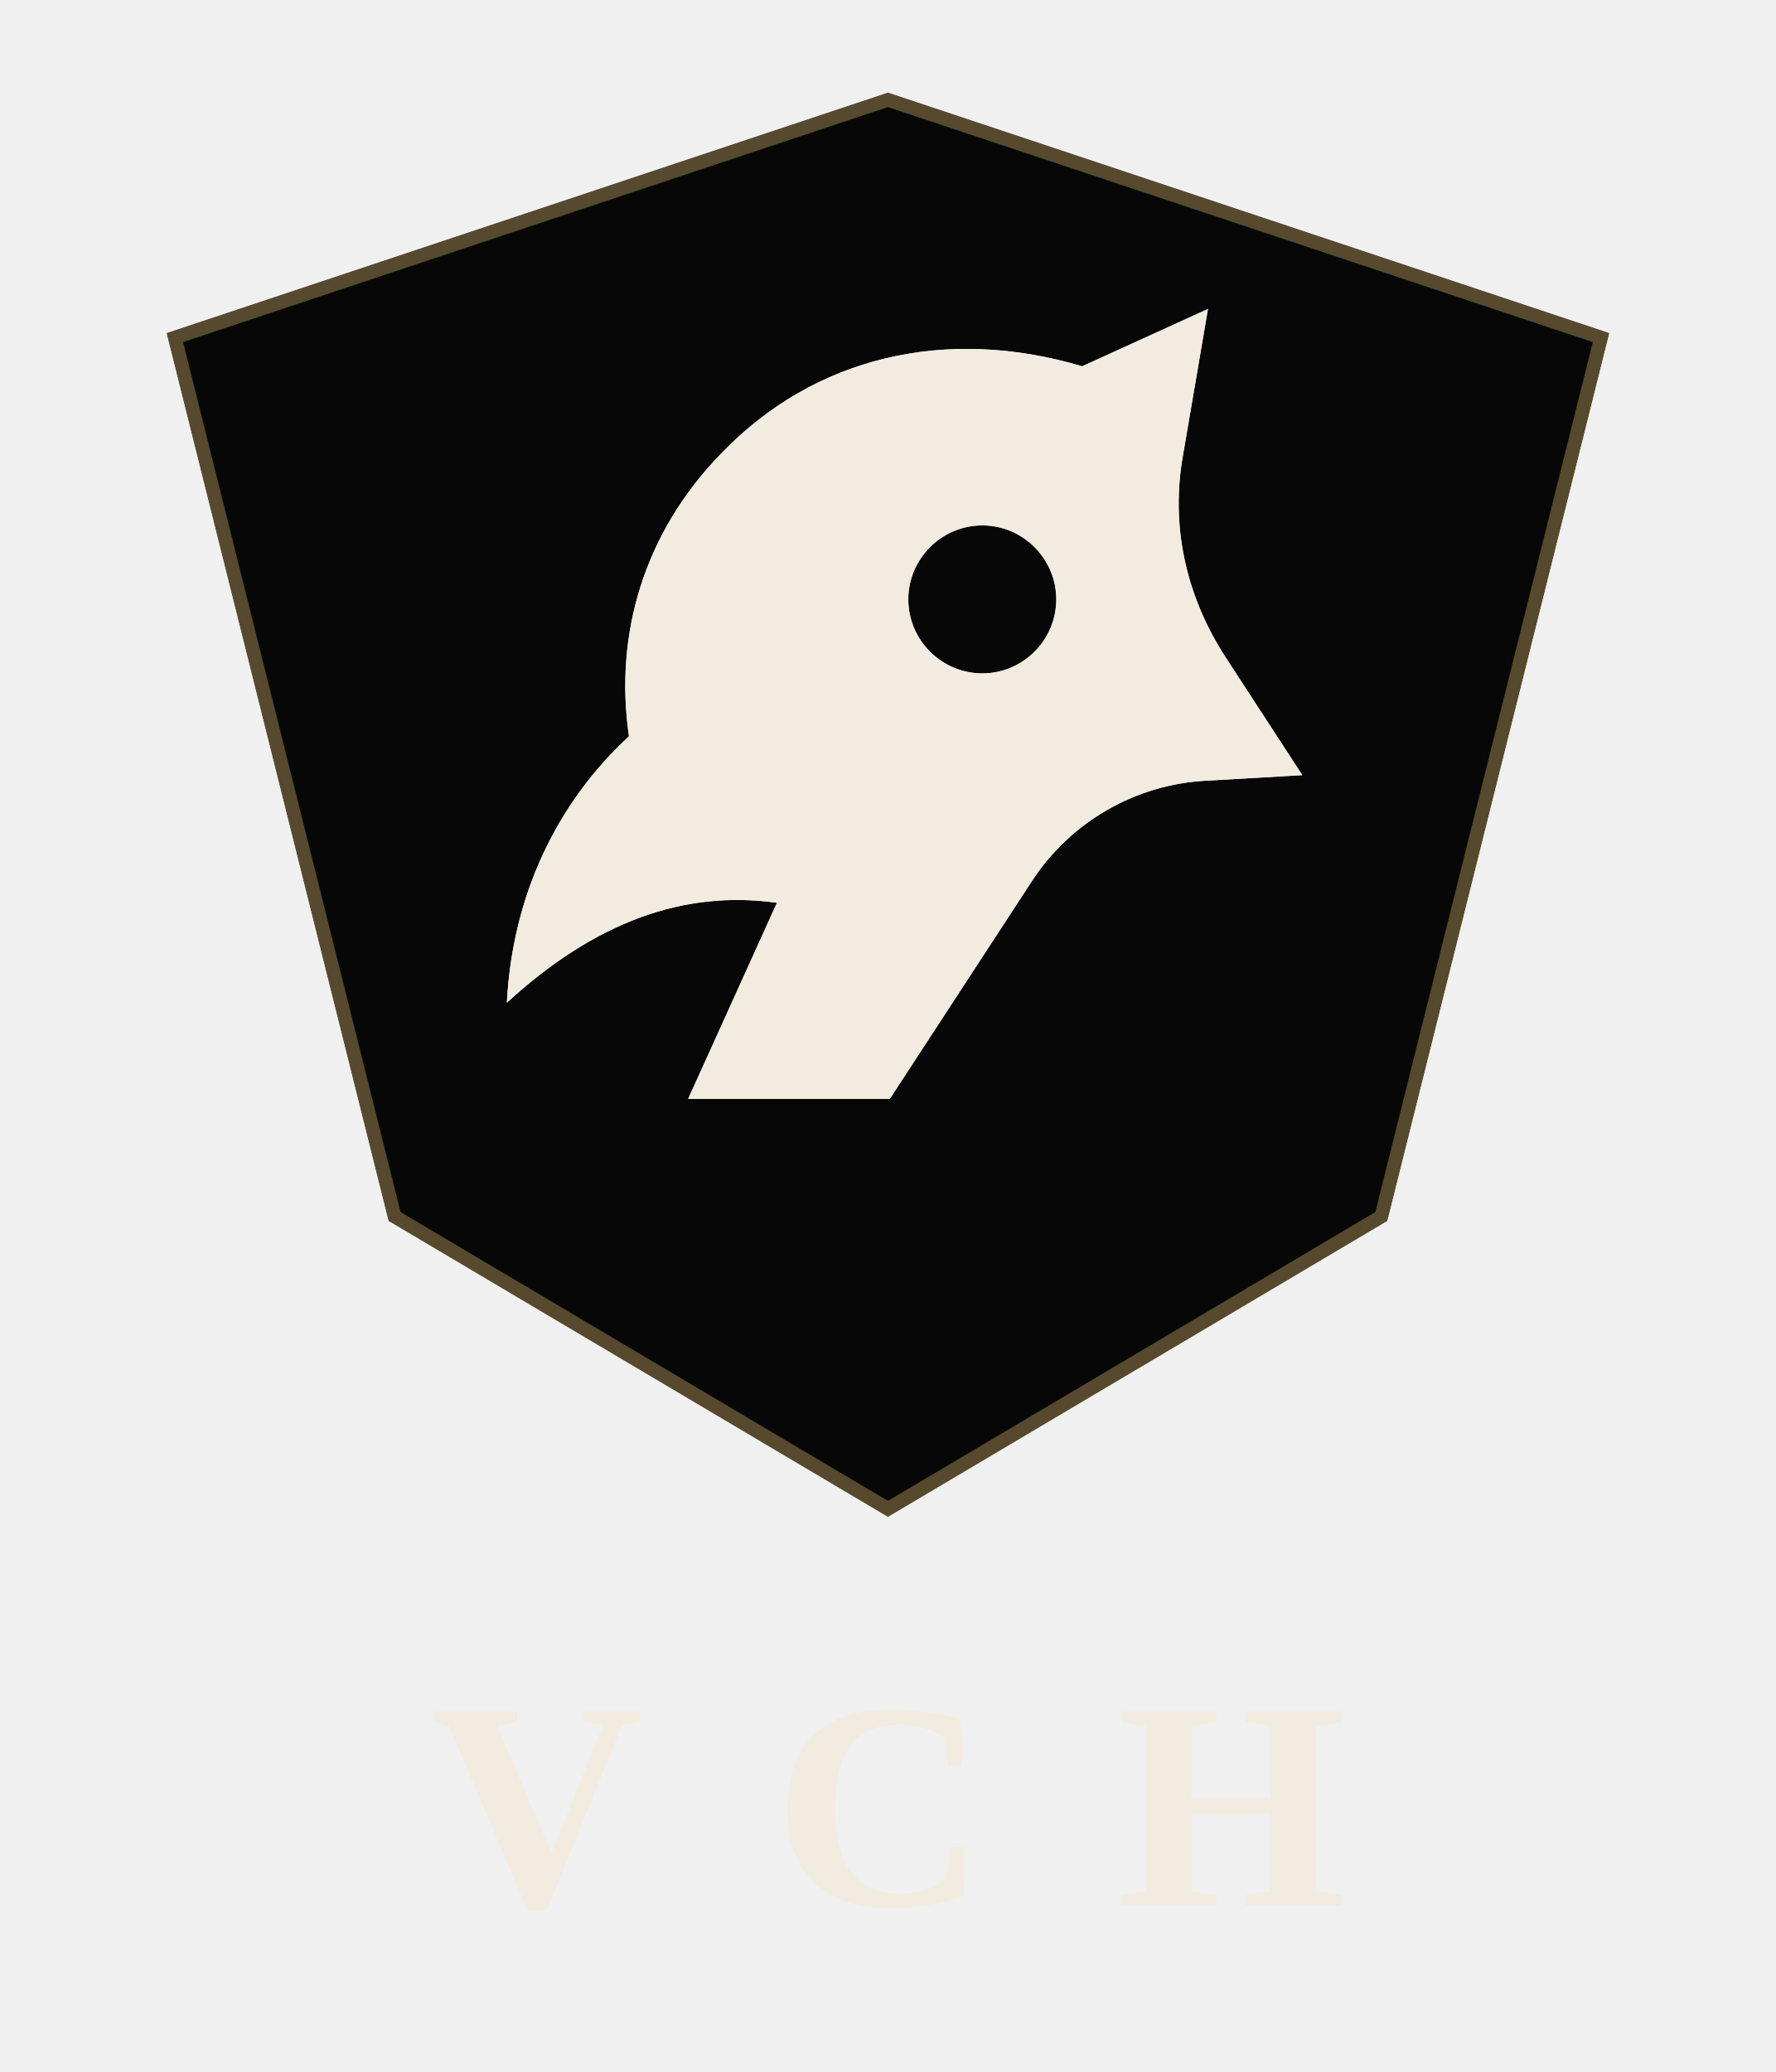
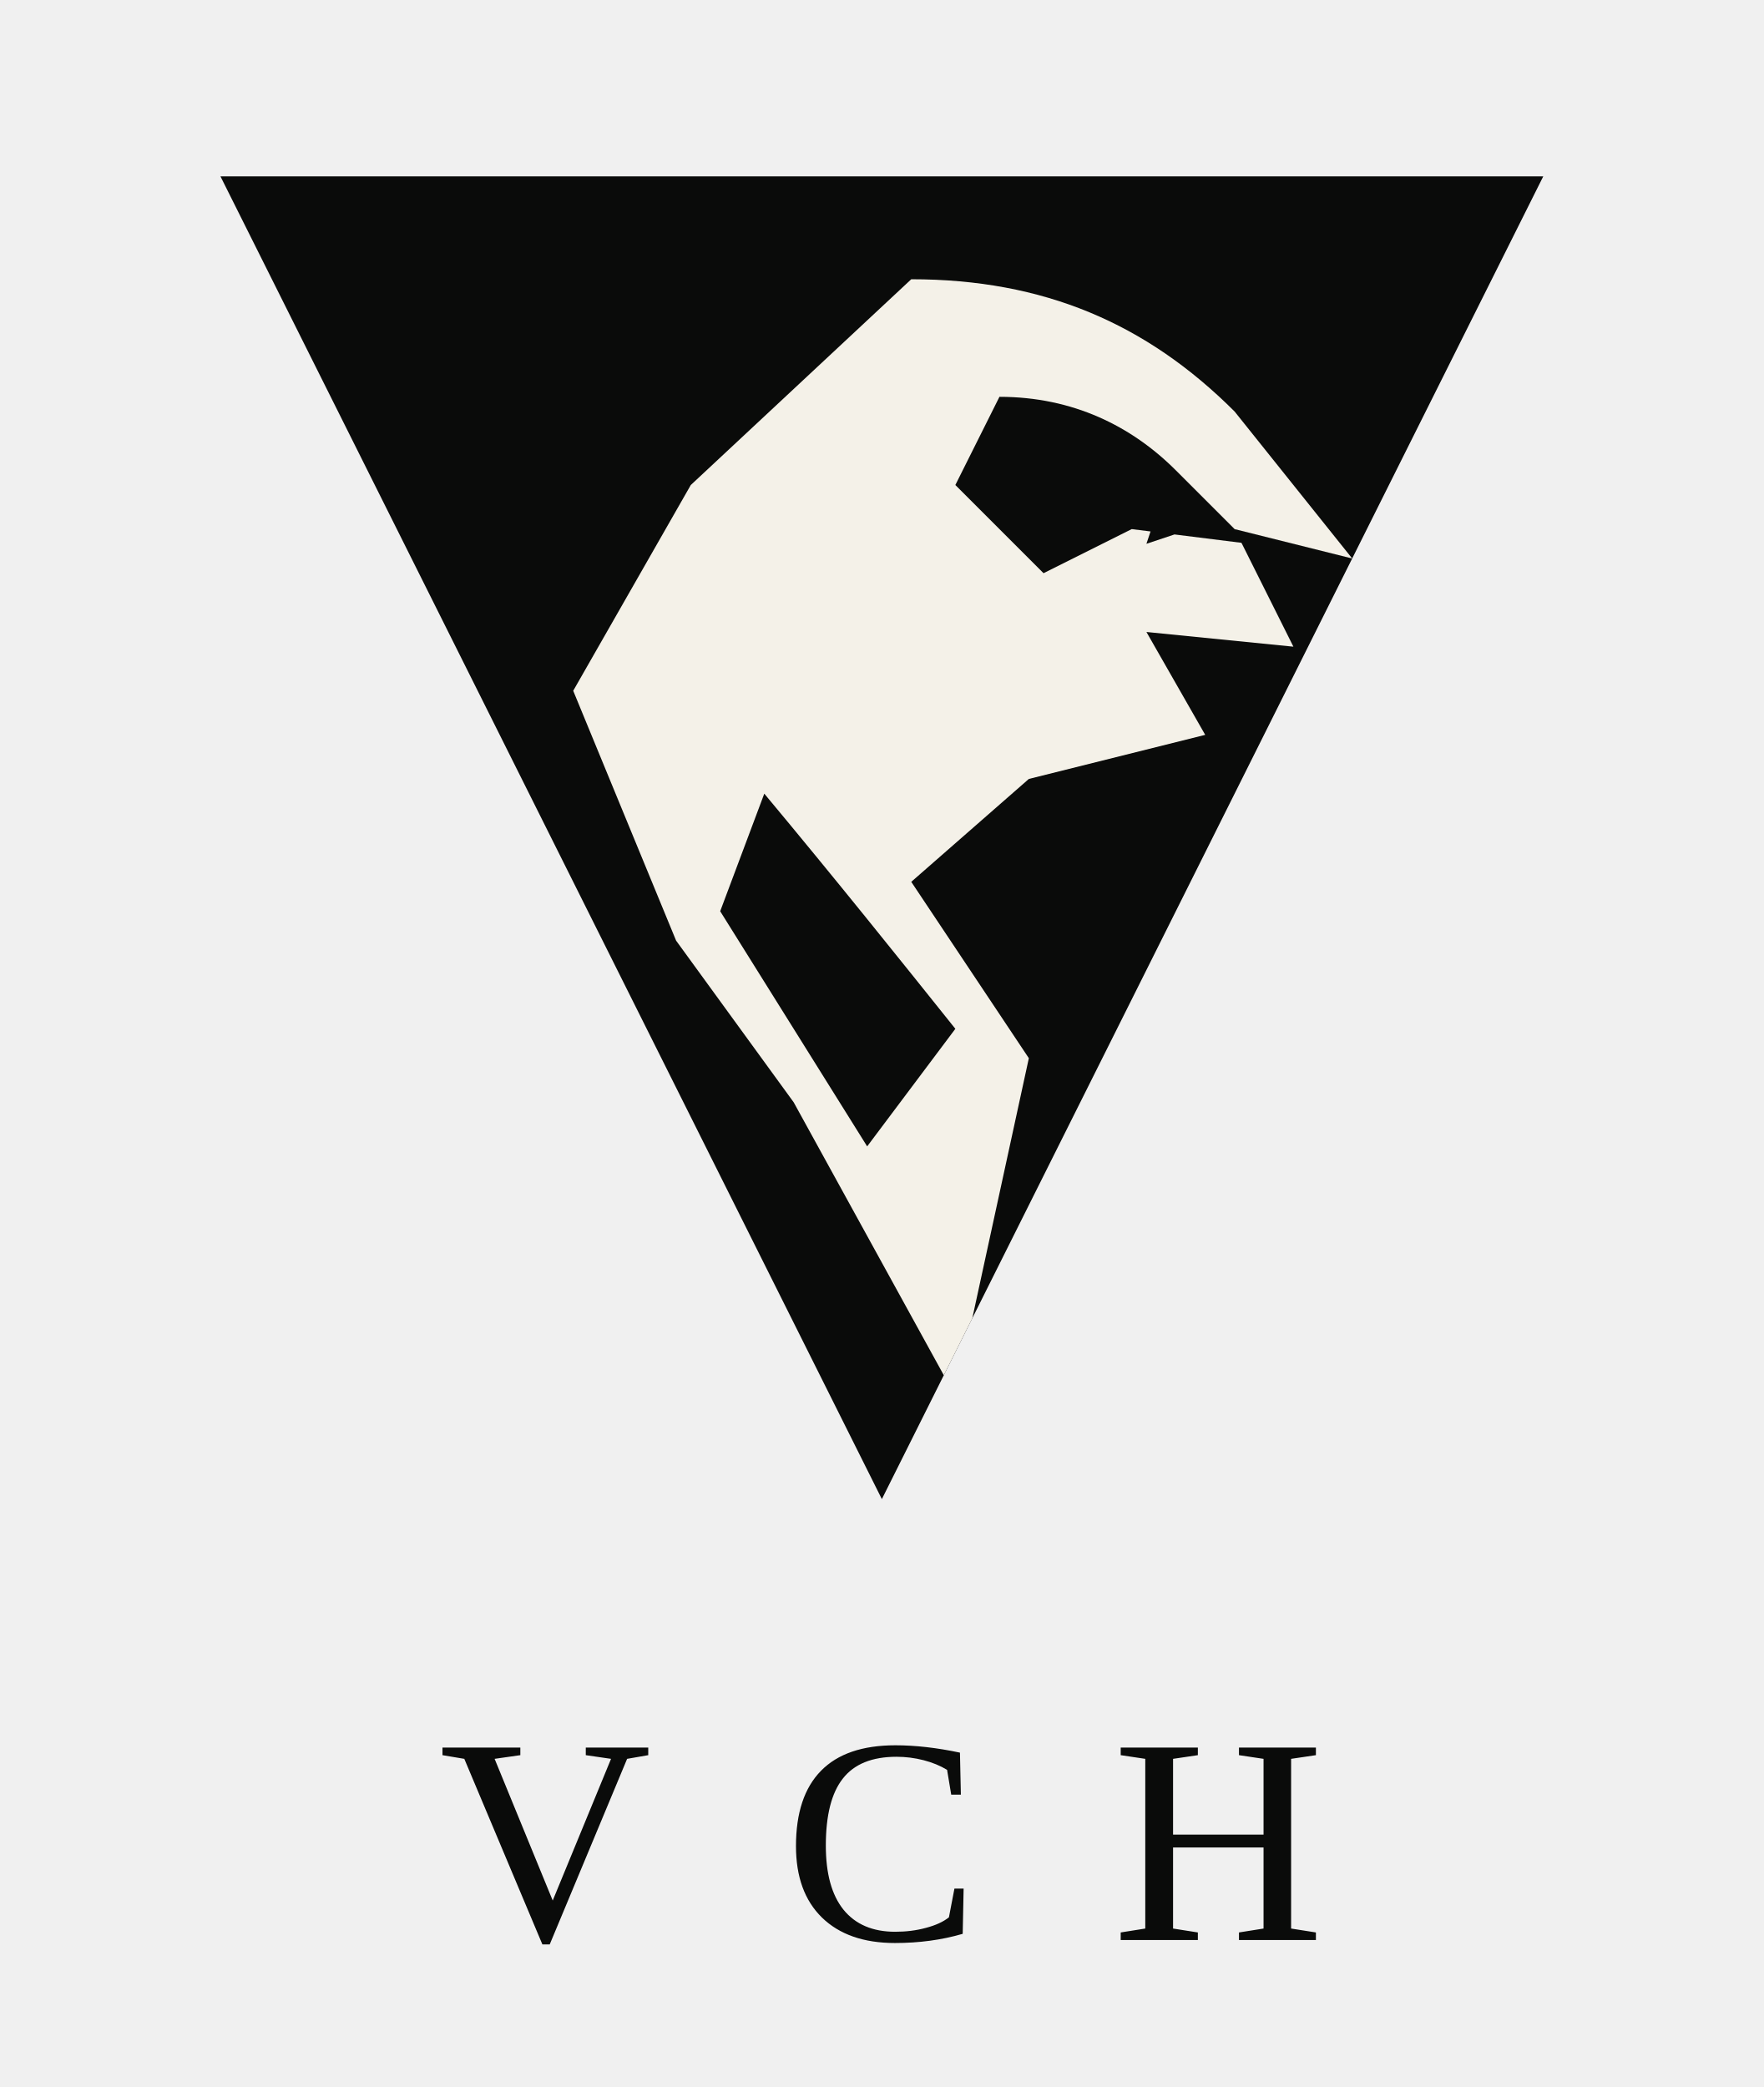
- <svg xmlns="http://www.w3.org/2000/svg" viewBox="0 0 96 112" role="img" aria-labelledby="title">
+ <svg xmlns="http://www.w3.org/2000/svg" viewBox="0 0 120 142" role="img" aria-labelledby="title">
  <defs>
-     <mask id="horse-cutout">
-       <rect width="96" height="82" fill="black" />
-       <path d="M48 5 87 18 75 66 48 82 21 66 9 18Z" fill="white" />
-       <path d="M58.5 19.8c-7.4-2.2-14.5-.5-19.5 4.7-4.2 4.3-5.8 9.8-5 15.3-3.9 3.6-6.3 8.6-6.6 14.4 4.8-4.4 9.6-6.1 14.6-5.4l-4.8 10.6h10.9l7.7-11.8c2.1-3.2 5.6-5.2 9.4-5.4l5.2-.3-4.1-6.3c-2.1-3.2-3-6.9-2.4-10.7l1.4-8.2-6.8 3.1Zm-5.4 8.6c2.2 0 4 1.8 4 4s-1.8 4-4 4-4-1.8-4-4 1.8-4 4-4Z" fill="black" />
-     </mask>
+     <clipPath id="tri">
+       <path d="M15 12H105L60 102Z" />
+     </clipPath>
  </defs>
-   <path d="M48 5 87 18 75 66 48 82 21 66 9 18Z" fill="#060706" stroke="#b89a5f" stroke-opacity=".45" stroke-width="1.5" mask="url(#horse-cutout)" />
-   <path d="M58.5 19.8c-7.4-2.2-14.5-.5-19.5 4.7-4.2 4.3-5.8 9.8-5 15.3-3.9 3.6-6.3 8.6-6.6 14.4 4.8-4.4 9.6-6.1 14.6-5.4l-4.8 10.6h10.9l7.7-11.8c2.1-3.2 5.6-5.2 9.4-5.4l5.2-.3-4.1-6.3c-2.1-3.2-3-6.9-2.4-10.7l1.4-8.2-6.8 3.1Zm-5.4 8.6c2.2 0 4 1.8 4 4s-1.8 4-4 4-4-1.8-4-4 1.8-4 4-4Z" fill="#f1ecdf" />
-   <text x="48" y="103" text-anchor="middle" fill="#f1ecdf" font-family="Georgia, 'Times New Roman', serif" font-size="16" font-weight="600" letter-spacing="7">VCH</text>
+   <path d="M15 12H105L60 102Z" fill="#0a0b0a" />
+   <g clip-path="url(#tri)">
+     <path fill="#f4f1e8" d="M62 19c9 0 16 3 22 9l8 10-8-2 4 8-10-1 4 7-12 3-8 7 8 12-5 23-11-20-8-11-7-17 8-14 15-14Z" />
+     <path fill="#0a0b0a" d="M68 27c5 0 9 2 12 5l5 5-8-1-6 3-6-6 3-6Zm11 7 2 2-3 1 1-3Z" />
+     <path fill="#0a0b0a" d="M52 54c5 6 9 11 13 16l-6 8-10-16 3-8Z" />
+   </g>
+   <text x="60" y="132" text-anchor="middle" fill="#0a0b0a" font-family="Georgia, 'Times New Roman', serif" font-size="20" font-weight="500" letter-spacing="9">VCH</text>
</svg>
